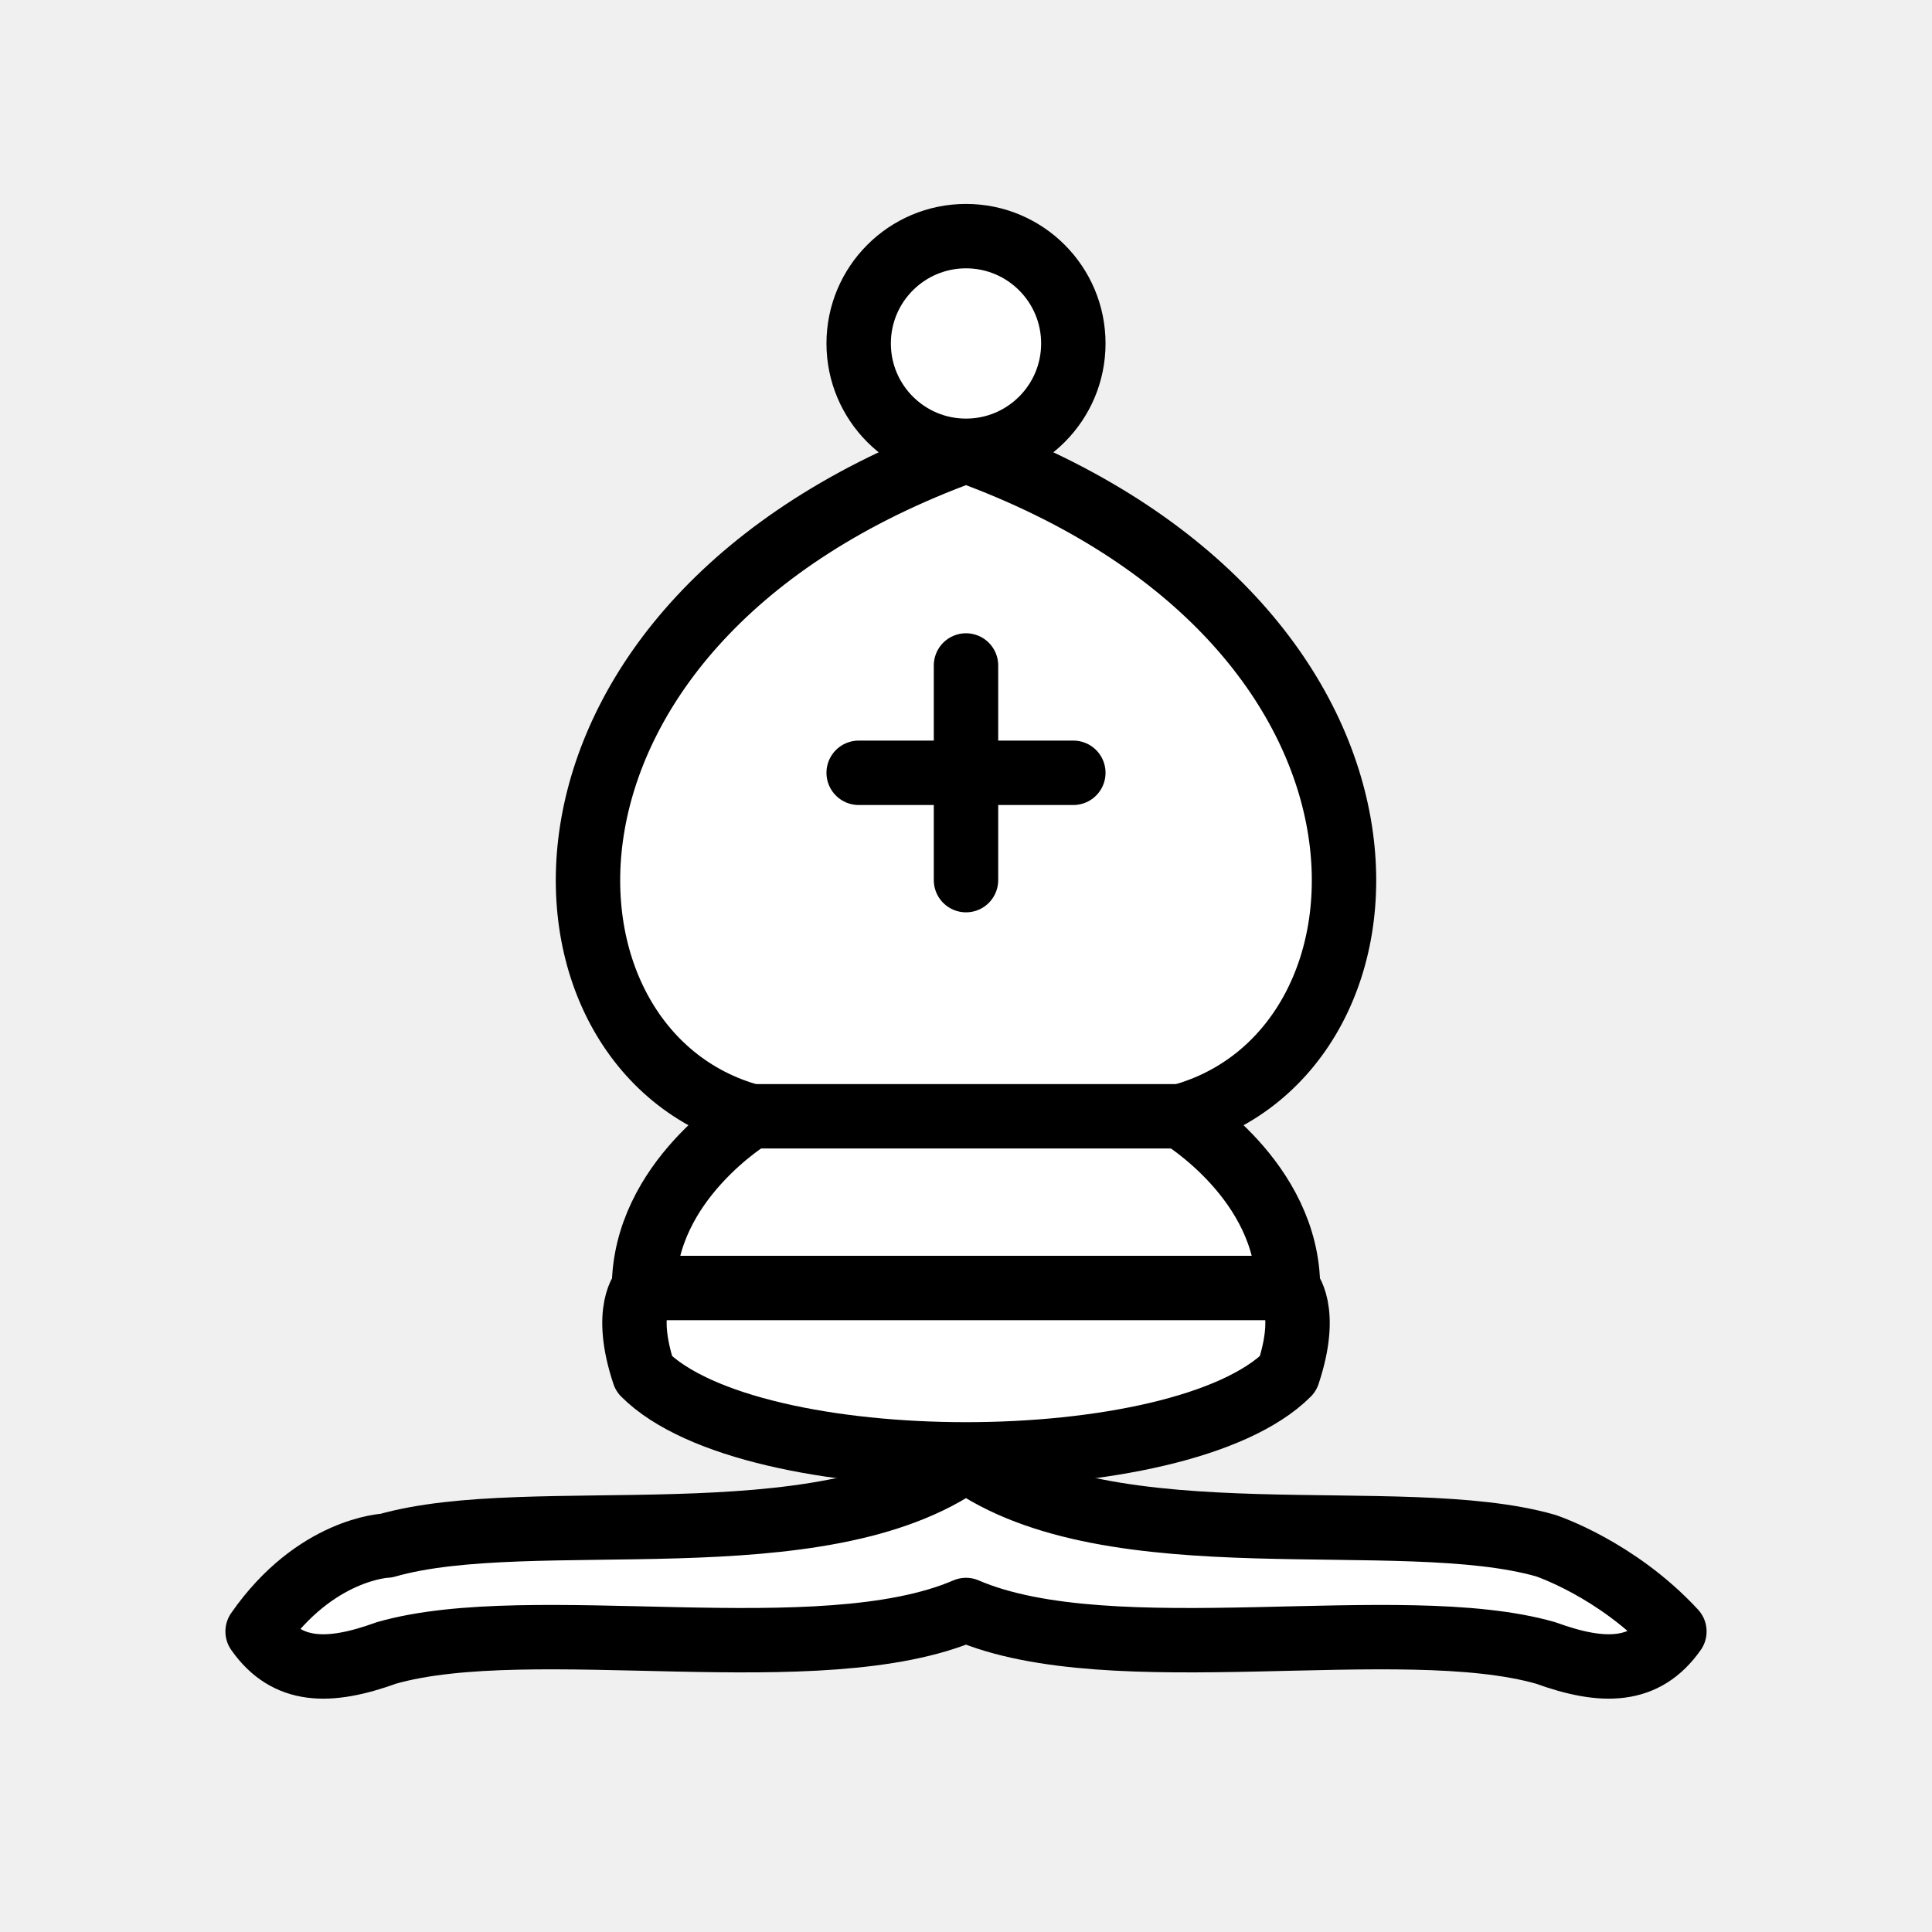
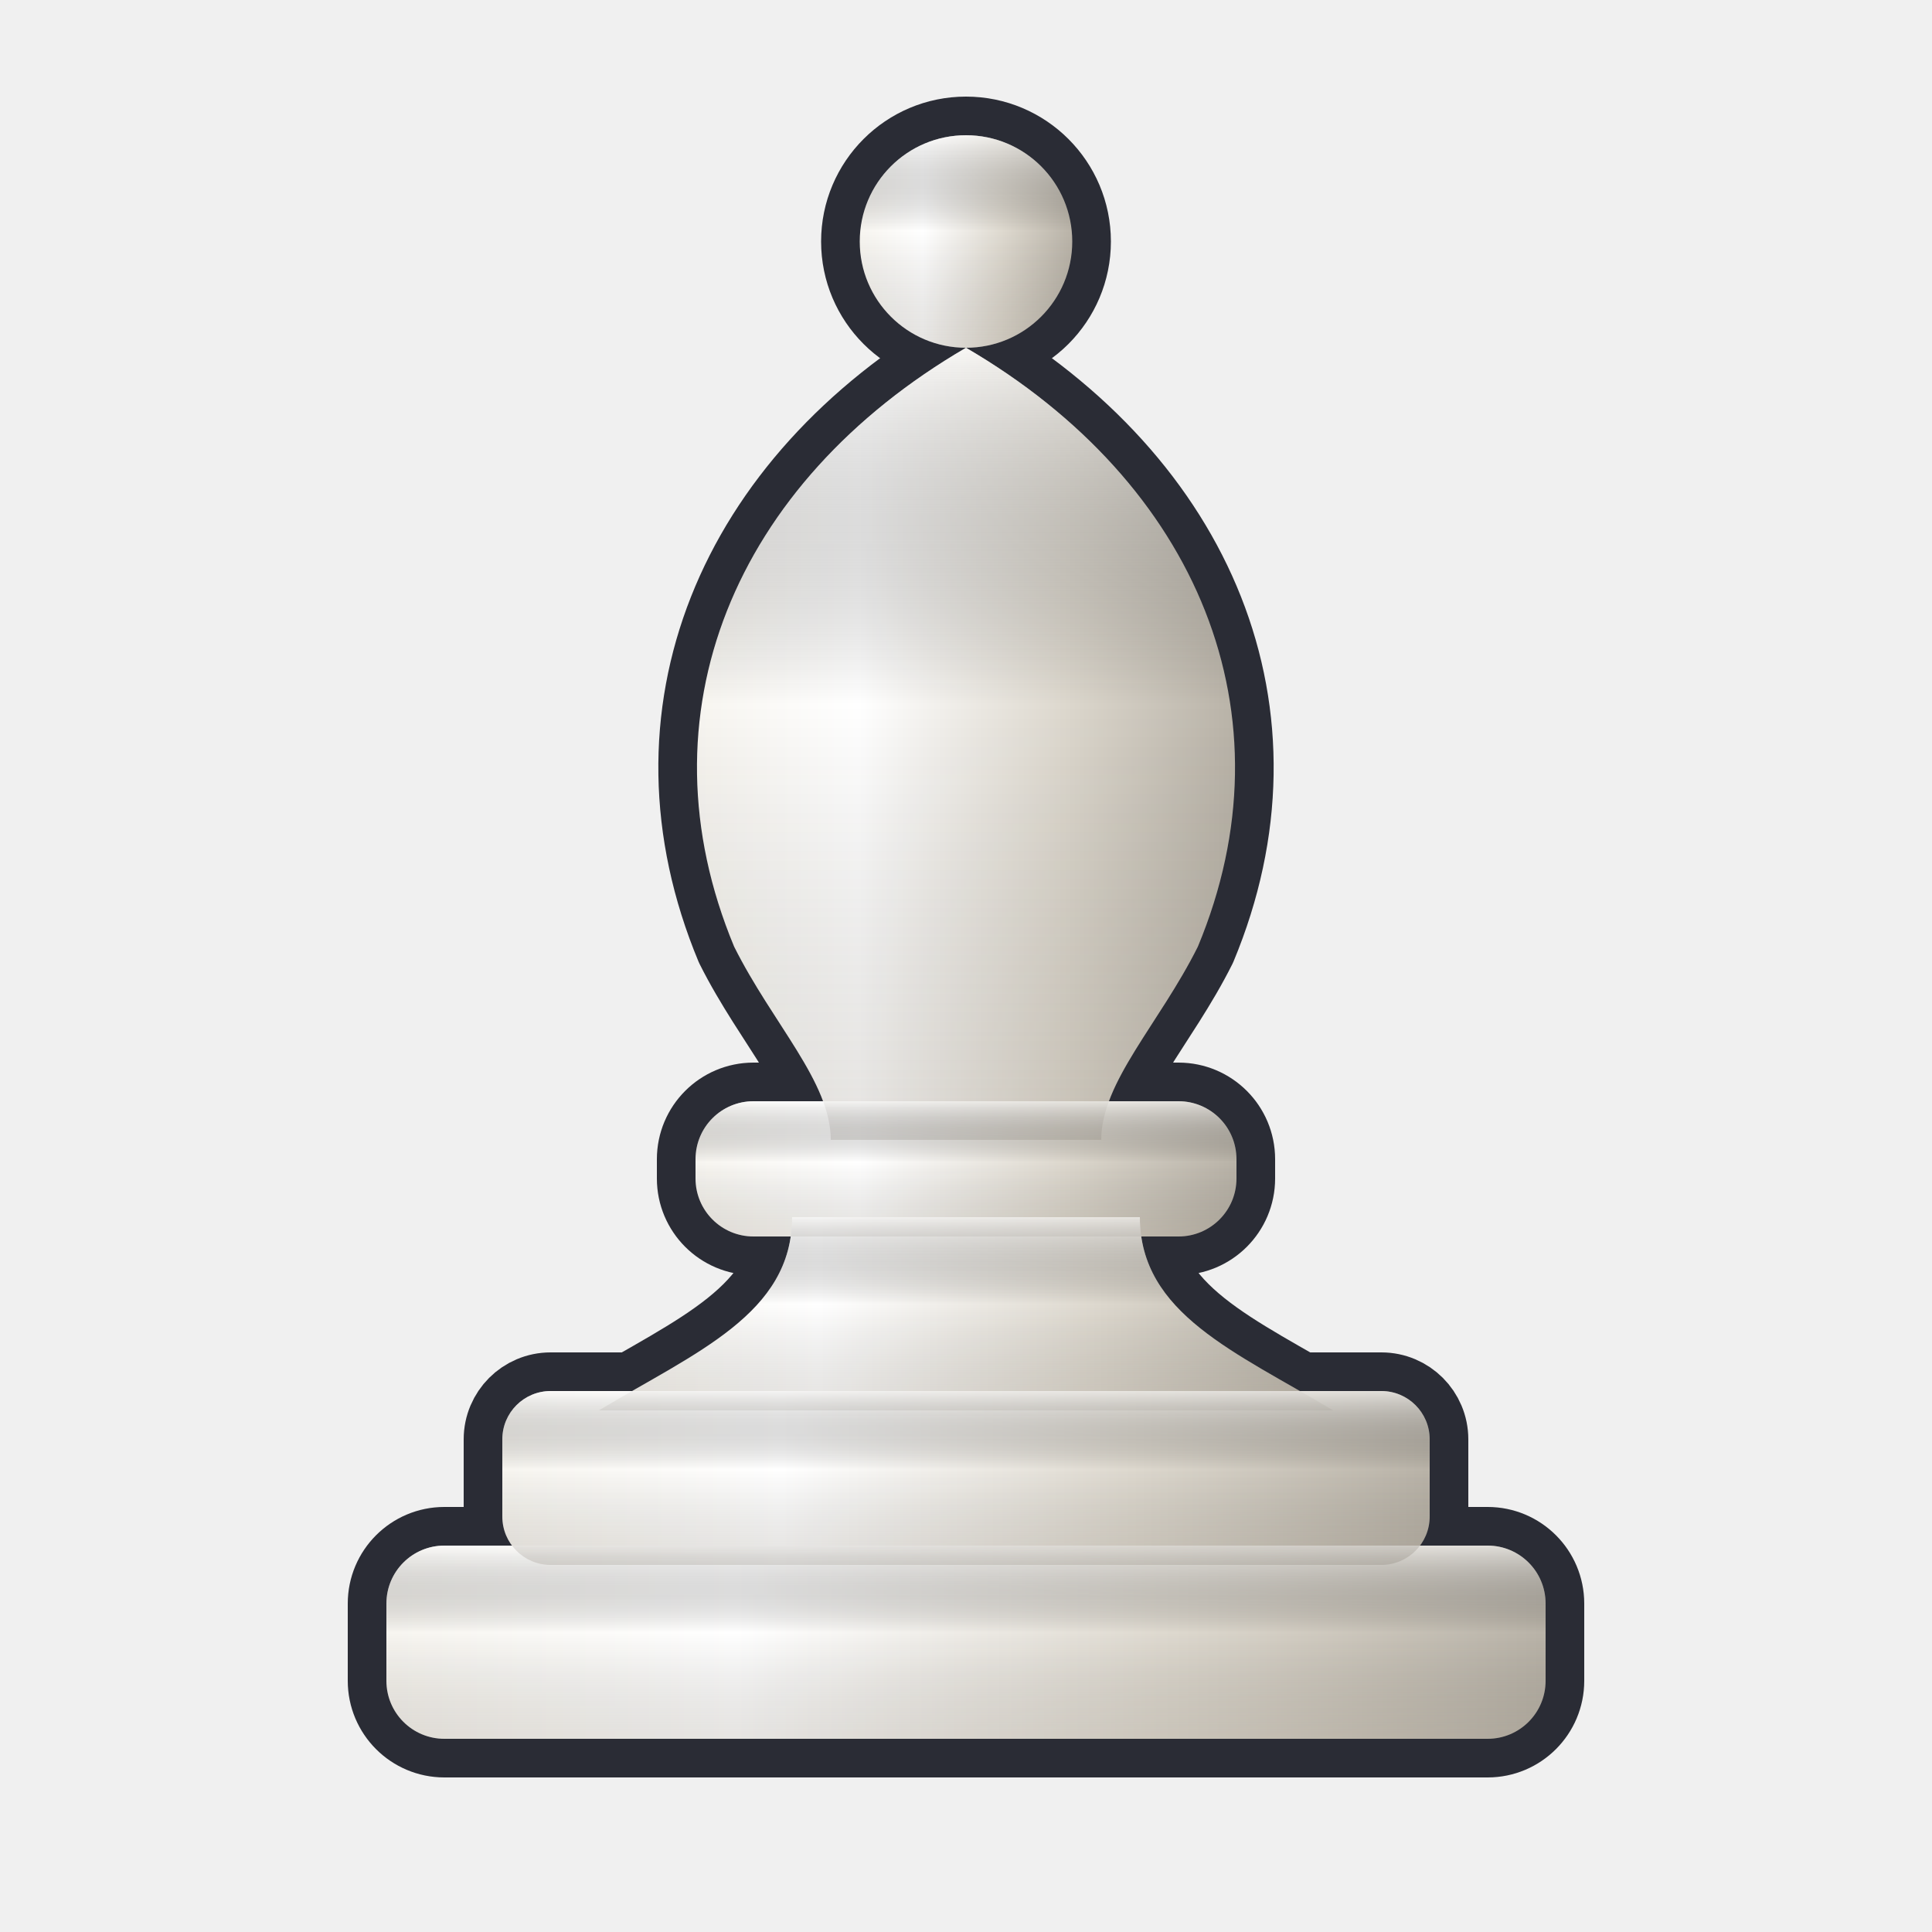
- <svg xmlns="http://www.w3.org/2000/svg" style="color-scheme:light only" width="45" height="45" viewBox="0 0 45 45">
-   <g fill="none" fill-rule="evenodd" stroke="#000" stroke-linecap="round" stroke-linejoin="round" stroke-width="1.5">
-     <g fill="#fff" stroke-linecap="butt">
-       <path d="M9 36c3.39-.97 10.11.43 13.5-2 3.39 2.43 10.11 1.03 13.5 2 0 0 1.65.54 3 2-.68.97-1.65.99-3 .5-3.39-.97-10.11.46-13.5-1-3.39 1.46-10.11.03-13.5 1-1.35.49-2.32.47-3-.5 1.35-1.94 3-2 3-2z" />
-       <path d="M15 32c2.5 2.5 12.5 2.5 15 0 .5-1.5 0-2 0-2 0-2.5-2.5-4-2.5-4 5.5-1.5 6-11.5-5-15.5-11 4-10.5 14-5 15.5 0 0-2.5 1.5-2.5 4 0 0-.5.5 0 2z" />
-       <path d="M25 8a2.5 2.5 0 1 1-5 0 2.5 2.5 0 1 1 5 0z" />
+ <svg xmlns="http://www.w3.org/2000/svg" viewBox="0 0 100 100" width="100" height="100">
+   <defs>
+     <linearGradient id="h" x1="0" y1="0" x2="1" y2="0">
+       <stop offset="0" stop-color="#f7f5f0" />
+       <stop offset=".3" stop-color="#ffffff" />
+       <stop offset=".68" stop-color="#ddd8ce" />
+       <stop offset="1" stop-color="#b9b3a8" />
+     </linearGradient>
+     <linearGradient id="v" x1="0" y1="0" x2="0" y2="1">
+       <stop offset="0" stop-color="rgba(255,255,255,.55)" />
+       <stop offset=".45" stop-color="rgba(0,0,0,0)" />
+       <stop offset="1" stop-color="rgba(120,110,95,.18)" />
+     </linearGradient>
+     <g id="s">
+       <circle cx="50" cy="12.5" r="5.5" />
+       <path d="M50 18 C62 25 67 37 62 49 C60 53 57 56 57 59 H43 C43 56 40 53 38 49 C33 37 38 25 50 18Z" />
+       <rect x="36" y="57" width="28" height="7" rx="3" />
+       <path d="M41 63 C41 68 36 70 31 73 H69 C64 70 59 68 59 63Z" />
+       <rect x="20" y="80" width="60" height="10" rx="3" />
+       <rect x="26" y="72" width="48" height="9" rx="2.5" />
    </g>
-     <path stroke-linejoin="miter" d="M17.5 26h10M15 30h15m-7.5-14.5v5M20 18h5" />
+   </defs>
+   <use href="#s" fill="#2a2c35" stroke="#2a2c35" stroke-width="4" stroke-linejoin="round" />
+   <g fill="url(#h)">
+     <circle cx="50" cy="12.5" r="5.5" />
+     <path d="M50 18 C62 25 67 37 62 49 C60 53 57 56 57 59 H43 C43 56 40 53 38 49 C33 37 38 25 50 18Z" />
+     <rect x="36" y="57" width="28" height="7" rx="3" />
+     <path d="M41 63 C41 68 36 70 31 73 H69 C64 70 59 68 59 63Z" />
+     <rect x="20" y="80" width="60" height="10" rx="3" />
+     <rect x="26" y="72" width="48" height="9" rx="2.5" />
+   </g>
+   <g fill="url(#v)">
+     <circle cx="50" cy="12.5" r="5.5" />
+     <path d="M50 18 C62 25 67 37 62 49 C60 53 57 56 57 59 H43 C43 56 40 53 38 49 C33 37 38 25 50 18Z" />
+     <rect x="36" y="57" width="28" height="7" rx="3" />
+     <path d="M41 63 C41 68 36 70 31 73 H69 C64 70 59 68 59 63Z" />
+     <rect x="20" y="80" width="60" height="10" rx="3" />
+     <rect x="26" y="72" width="48" height="9" rx="2.5" />
  </g>
</svg>
